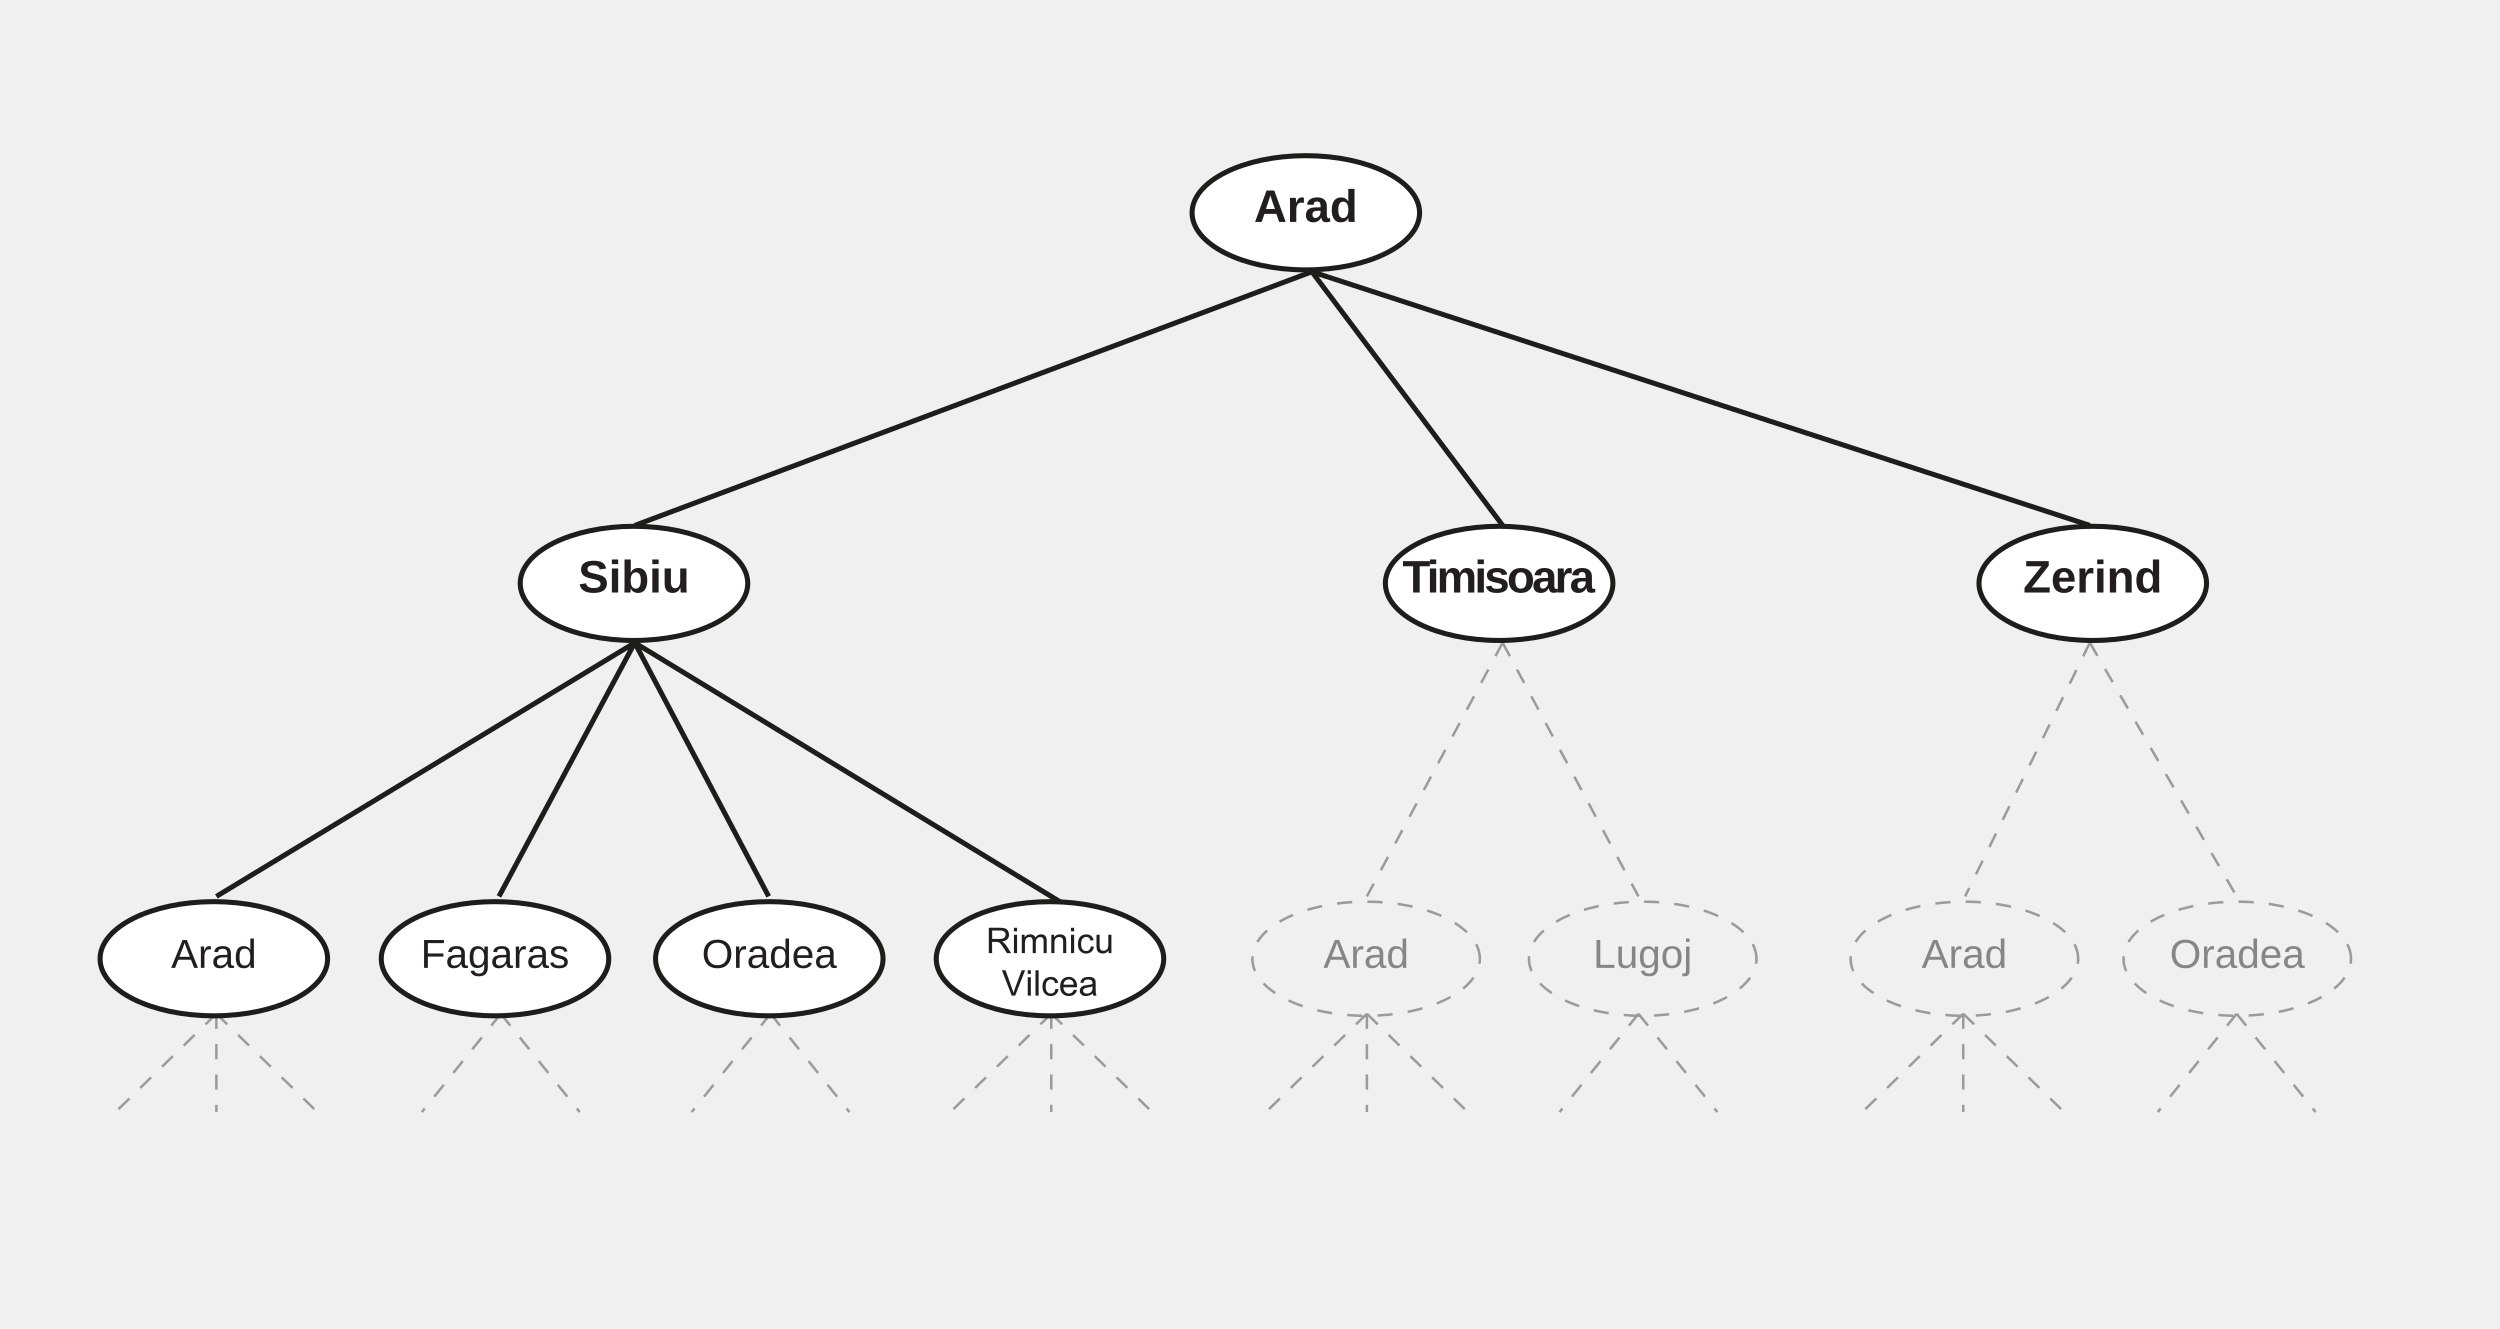
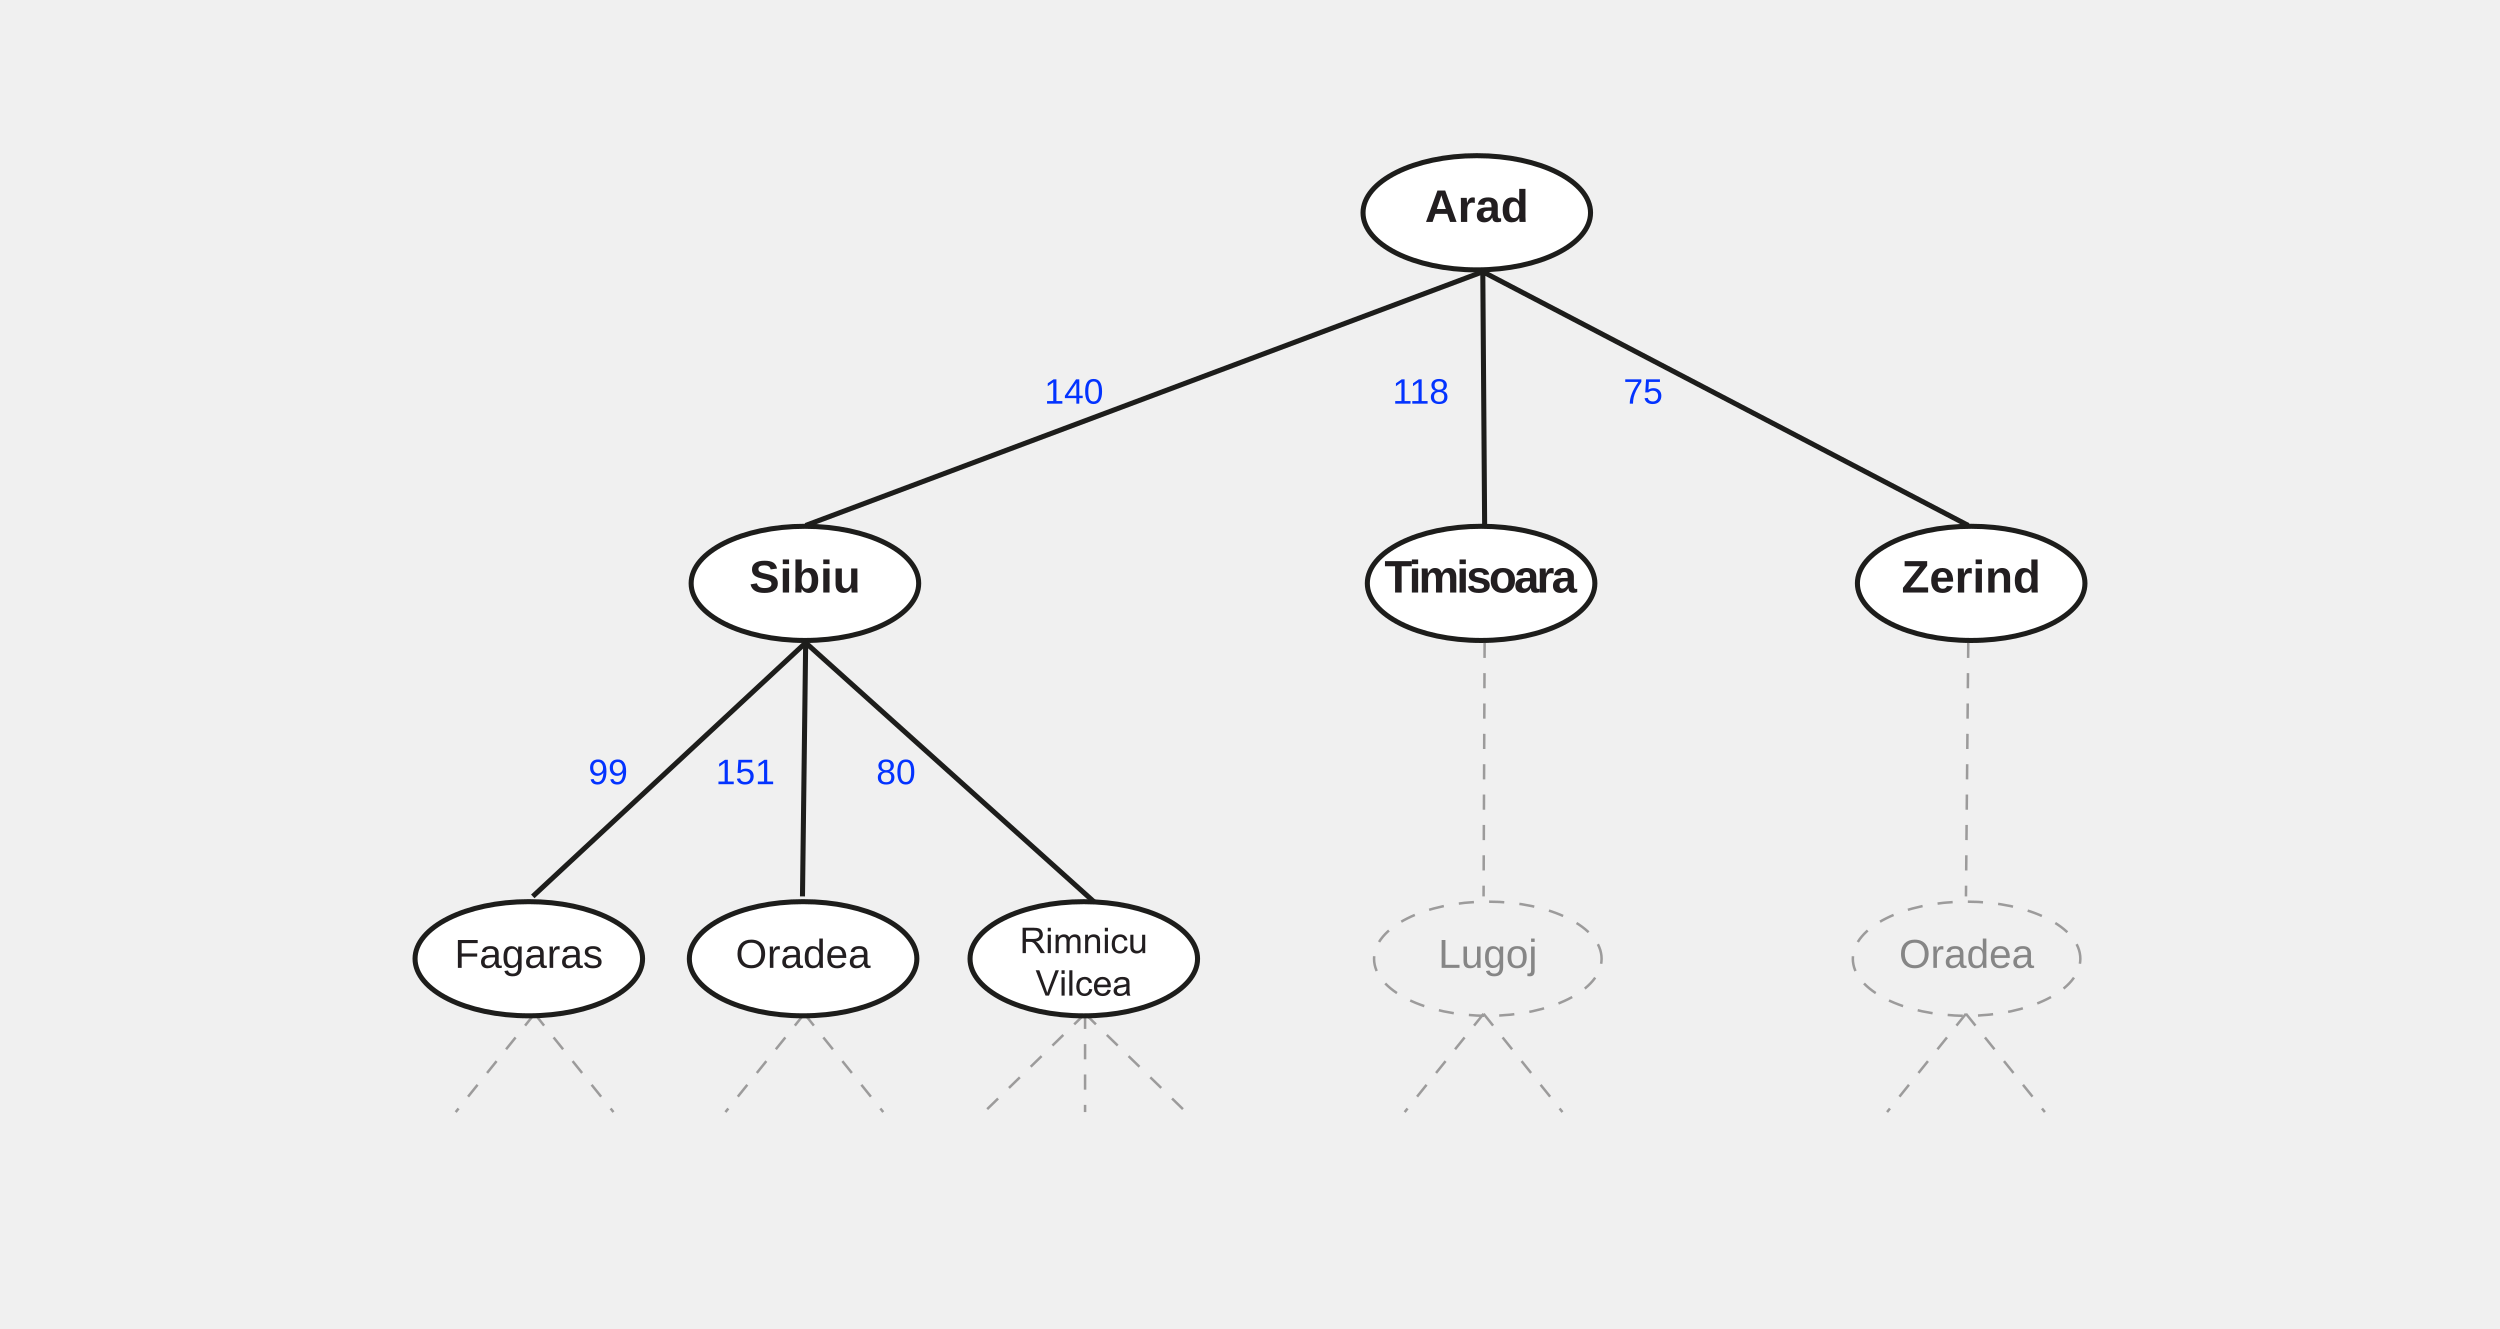
<svg xmlns="http://www.w3.org/2000/svg" id="Ebene_1" data-name="Ebene 1" viewBox="0 0 988 525">
  <defs>
    <style>
      .cls-1 {
        fill: #fff;
        fill-rule: evenodd;
      }

      .cls-2 {
        stroke: #9c9b9b;
        stroke-dasharray: 6 6;
      }

      .cls-2, .cls-3 {
        fill: none;
        stroke-miterlimit: 10;
      }

      .cls-4, .cls-5, .cls-6, .cls-7 {
        fill: #221e20;
      }

      .cls-4, .cls-7 {
        font-family: Arial-BoldMT, Arial;
        font-size: 18px;
        font-weight: 700;
      }

-       .cls-6, .cls-8 {
+       .cls-6, .cls-8, .cls-9 {
        font-family: ArialMT, Arial;
+       }
+ 
+       .cls-6, .cls-9 {
        font-size: 16px;
      }

      .cls-3 {
        stroke: #1d1d1b;
        stroke-width: 2px;
      }

+       .cls-8 {
+         fill: #0333ff;
+         font-size: 14px;
+       }
+ 
      .cls-7 {
        letter-spacing: -.06em;
      }

-       .cls-8 {
+       .cls-9 {
        fill: #868686;
      }
    </style>
  </defs>
-   <path class="cls-3" d="M250.85,207.66l267.6-100.27M518.45,107.39l75.41,100.27M518.45,107.39l307.46,100.27M250.85,254.01l-165.34,100.25M250.85,254.01l-53.66,100.25M250.85,254.01l52.93,100.25M250.85,254.01l168.24,102.48" />
-   <path class="cls-2" d="M593.85,254.01l-53.66,100.25M593.85,254.01l53.67,100.25M825.91,254.01l-49.31,100.25M825.91,254.01l58.01,100.25M85.51,400.64l-39.88,38.85M85.51,400.64v38.85M85.51,400.64l39.89,38.85M775.87,400.64l-39.88,38.85M775.87,400.64v38.85M775.87,400.64l39.88,38.85M540.19,400.64l-39.88,38.85M540.19,400.64v38.85M540.19,400.64l39.88,38.85M415.46,400.64l-39.88,38.85M415.46,400.64v38.85M415.46,400.64l39.88,38.85M647.52,400.64l31.18,38.85M647.52,400.64l-31.18,38.85M304.52,400.64l31.18,38.85M304.52,400.64l-31.19,38.85M197.91,400.64l31.18,38.85M197.91,400.64l-31.18,38.85M883.92,400.64l31.19,38.85M883.92,400.64l-31.18,38.85" />
-   <path class="cls-2" d="M694.16,378.9c0-12.46-20.15-22.57-44.97-22.57s-44.95,10.11-44.95,22.57,20.15,22.55,44.95,22.55,44.97-10.09,44.97-22.55Z" />
-   <path class="cls-2" d="M821.29,378.9c0-12.46-20.15-22.57-44.96-22.57s-44.96,10.11-44.96,22.57,20.14,22.55,44.96,22.55,44.96-10.09,44.96-22.55Z" />
-   <path class="cls-2" d="M584.85,378.9c0-12.46-20.14-22.57-44.96-22.57s-44.95,10.11-44.95,22.57,20.14,22.55,44.95,22.55,44.96-10.09,44.96-22.55Z" />
-   <path class="cls-2" d="M929.12,378.9c0-12.46-20.14-22.57-44.96-22.57s-44.95,10.11-44.95,22.57,20.14,22.55,44.95,22.55,44.96-10.09,44.96-22.55Z" />
-   <path class="cls-1" d="M459.91,378.91c0-12.46-20.14-22.57-44.96-22.57s-44.95,10.11-44.95,22.57,20.14,22.55,44.95,22.55,44.96-10.11,44.96-22.55" />
-   <path class="cls-3" d="M459.91,378.91c0-12.46-20.14-22.57-44.96-22.57s-44.95,10.11-44.95,22.57,20.14,22.55,44.95,22.55,44.96-10.11,44.96-22.55Z" />
-   <path class="cls-1" d="M872.02,230.54c0-12.45-20.14-22.55-44.95-22.55s-44.97,10.1-44.97,22.55,20.15,22.57,44.97,22.57,44.95-10.11,44.95-22.57" />
-   <path class="cls-3" d="M872.02,230.54c0-12.45-20.14-22.55-44.95-22.55s-44.97,10.1-44.97,22.55,20.15,22.57,44.97,22.57,44.95-10.11,44.95-22.57Z" />
-   <path class="cls-1" d="M561.02,84.09c0-12.46-20.14-22.57-44.95-22.57s-44.96,10.12-44.96,22.57,20.14,22.57,44.96,22.57,44.95-10.13,44.95-22.57" />
-   <path class="cls-3" d="M561.02,84.09c0-12.46-20.14-22.57-44.95-22.57s-44.96,10.12-44.96,22.57,20.14,22.57,44.96,22.57,44.95-10.13,44.95-22.57Z" />
-   <path class="cls-1" d="M295.51,230.54c0-12.45-20.14-22.55-44.96-22.55s-44.96,10.1-44.96,22.55,20.15,22.57,44.96,22.57,44.96-10.11,44.96-22.57" />
-   <path class="cls-3" d="M295.51,230.54c0-12.45-20.14-22.55-44.96-22.55s-44.96,10.1-44.96,22.55,20.15,22.57,44.96,22.57,44.96-10.11,44.96-22.57Z" />
-   <path class="cls-1" d="M129.47,378.9c0-12.46-20.14-22.57-44.96-22.57s-44.96,10.11-44.96,22.57,20.15,22.55,44.96,22.55,44.96-10.09,44.96-22.55" />
-   <path class="cls-3" d="M129.47,378.9c0-12.46-20.14-22.57-44.96-22.57s-44.96,10.11-44.96,22.57,20.15,22.55,44.96,22.55,44.96-10.09,44.96-22.55Z" />
-   <path class="cls-1" d="M240.58,378.9c0-12.46-20.14-22.57-44.95-22.57s-44.96,10.11-44.96,22.57,20.14,22.55,44.96,22.55,44.95-10.09,44.95-22.55" />
-   <path class="cls-3" d="M240.58,378.9c0-12.46-20.14-22.57-44.95-22.57s-44.96,10.11-44.96,22.57,20.14,22.55,44.96,22.55,44.95-10.09,44.95-22.55Z" />
-   <path class="cls-1" d="M348.98,378.9c0-12.46-20.14-22.57-44.96-22.57s-44.95,10.11-44.95,22.57,20.14,22.55,44.95,22.55,44.96-10.09,44.96-22.55" />
-   <path class="cls-3" d="M348.98,378.9c0-12.46-20.14-22.57-44.96-22.57s-44.95,10.11-44.95,22.57,20.14,22.55,44.95,22.55,44.96-10.09,44.96-22.55Z" />
-   <path class="cls-1" d="M637.42,230.54c0-12.45-20.14-22.55-44.96-22.55s-44.96,10.1-44.96,22.55,20.15,22.57,44.96,22.57,44.96-10.11,44.96-22.57" />
-   <path class="cls-3" d="M637.42,230.54c0-12.45-20.14-22.55-44.96-22.55s-44.96,10.1-44.96,22.55,20.15,22.57,44.96,22.57,44.96-10.11,44.96-22.57Z" />
-   <text class="cls-8" transform="translate(629.63 382.51)">
+   <text class="cls-8" transform="translate(412.73 159.54)">
+     <tspan x="0" y="0">140</tspan>
+   </text>
+   <text class="cls-8" transform="translate(232.54 309.91)">
+     <tspan x="0" y="0">99</tspan>
+   </text>
+   <text class="cls-8" transform="translate(282.87 309.91)">
+     <tspan x="0" y="0">151</tspan>
+   </text>
+   <text class="cls-8" transform="translate(346.31 309.91)">
+     <tspan x="0" y="0">80</tspan>
+   </text>
+   <text class="cls-8" transform="translate(550.33 159.54)">
+     <tspan x="0" y="0">118</tspan>
+   </text>
+   <text class="cls-8" transform="translate(641.58 159.54)">
+     <tspan x="0" y="0">75</tspan>
+   </text>
+   <path class="cls-3" d="M318.4,207.66l267.6-100.27M586,107.39l.73,100.27M586,107.39l191.86,100.27M318.4,254.01l-107.85,100.25M318.4,254.01l-1.26,100.25M318.4,254.01l114.05,102.48" />
+   <path class="cls-2" d="M586.72,254.01l-.41,100.25M777.86,254.01l-.91,100.25M428.82,400.64l-39.88,38.85M428.82,400.64v38.85M428.82,400.64l39.88,38.85M586.31,400.64l31.18,38.85M586.31,400.64l-31.18,38.85M317.88,400.64l31.18,38.85M317.88,400.64l-31.19,38.85M211.27,400.64l31.18,38.85M211.27,400.64l-31.18,38.85M776.95,400.64l31.19,38.85M776.95,400.64l-31.18,38.85" />
+   <path class="cls-2" d="M632.95,378.9c0-12.46-20.15-22.57-44.97-22.57s-44.95,10.11-44.95,22.57,20.15,22.55,44.95,22.55,44.97-10.09,44.97-22.55Z" />
+   <path class="cls-2" d="M822.15,378.9c0-12.46-20.14-22.57-44.96-22.57s-44.95,10.11-44.95,22.57,20.14,22.55,44.95,22.55,44.96-10.09,44.96-22.55Z" />
+   <path class="cls-1" d="M473.27,378.91c0-12.46-20.14-22.57-44.96-22.57s-44.95,10.11-44.95,22.57,20.14,22.55,44.95,22.55,44.96-10.11,44.96-22.55" />
+   <path class="cls-3" d="M473.27,378.91c0-12.46-20.14-22.57-44.96-22.57s-44.95,10.11-44.95,22.57,20.14,22.55,44.95,22.55,44.96-10.11,44.96-22.55Z" />
+   <path class="cls-1" d="M823.97,230.54c0-12.45-20.14-22.55-44.95-22.55s-44.97,10.1-44.97,22.55,20.15,22.57,44.97,22.57,44.95-10.11,44.95-22.57" />
+   <path class="cls-3" d="M823.97,230.54c0-12.45-20.14-22.55-44.95-22.55s-44.97,10.1-44.97,22.55,20.15,22.57,44.97,22.57,44.95-10.11,44.95-22.57Z" />
+   <path class="cls-1" d="M628.58,84.09c0-12.46-20.14-22.57-44.95-22.57s-44.96,10.12-44.96,22.57,20.14,22.57,44.96,22.57,44.95-10.13,44.95-22.57" />
+   <path class="cls-3" d="M628.58,84.09c0-12.46-20.14-22.57-44.95-22.57s-44.96,10.12-44.96,22.57,20.14,22.57,44.96,22.57,44.95-10.13,44.95-22.57Z" />
+   <path class="cls-1" d="M363.06,230.54c0-12.45-20.14-22.55-44.96-22.55s-44.96,10.1-44.96,22.55,20.15,22.57,44.96,22.57,44.96-10.11,44.96-22.57" />
+   <path class="cls-3" d="M363.06,230.54c0-12.45-20.14-22.55-44.96-22.55s-44.96,10.1-44.96,22.55,20.15,22.57,44.96,22.57,44.96-10.11,44.96-22.57Z" />
+   <path class="cls-1" d="M253.94,378.9c0-12.46-20.14-22.57-44.95-22.57s-44.96,10.11-44.96,22.57,20.14,22.55,44.96,22.55,44.95-10.09,44.95-22.55" />
+   <path class="cls-3" d="M253.94,378.9c0-12.46-20.14-22.57-44.95-22.57s-44.96,10.11-44.96,22.57,20.14,22.55,44.96,22.55,44.95-10.09,44.95-22.55Z" />
+   <path class="cls-1" d="M362.34,378.9c0-12.46-20.14-22.57-44.96-22.57s-44.95,10.11-44.95,22.57,20.14,22.55,44.95,22.55,44.96-10.09,44.96-22.55" />
+   <path class="cls-3" d="M362.34,378.9c0-12.46-20.14-22.57-44.96-22.57s-44.95,10.11-44.95,22.57,20.14,22.55,44.95,22.55,44.96-10.09,44.96-22.55Z" />
+   <path class="cls-1" d="M630.29,230.54c0-12.45-20.14-22.55-44.96-22.55s-44.96,10.1-44.96,22.55,20.15,22.57,44.96,22.57,44.96-10.11,44.96-22.57" />
+   <path class="cls-3" d="M630.29,230.54c0-12.45-20.14-22.55-44.96-22.55s-44.96,10.1-44.96,22.55,20.15,22.57,44.96,22.57,44.96-10.11,44.96-22.57Z" />
+   <text class="cls-9" transform="translate(568.42 382.51)">
    <tspan x="0" y="0">Lugoj</tspan>
  </text>
-   <text class="cls-8" transform="translate(759.42 382.51)">
-     <tspan x="0" y="0">Arad</tspan>
-   </text>
-   <text class="cls-8" transform="translate(523 382.51)">
-     <tspan x="0" y="0">Arad</tspan>
-   </text>
-   <text class="cls-8" transform="translate(857.48 382.51)">
+   <text class="cls-9" transform="translate(750.51 382.51)">
    <tspan x="0" y="0">Oradea</tspan>
  </text>
  <g>
-     <path class="cls-5" d="M390.77,376.67v-10.02h4.44c.89,0,1.57.09,2.04.27s.84.5,1.11.95.42.96.42,1.51c0,.71-.23,1.31-.69,1.8s-1.17.8-2.13.93c.35.17.62.33.8.5.39.36.75.8,1.1,1.33l1.74,2.73h-1.67l-1.33-2.08c-.39-.6-.71-1.06-.96-1.38s-.48-.54-.67-.67c-.2-.13-.4-.22-.61-.27-.15-.03-.4-.05-.74-.05h-1.54v4.45h-1.33ZM392.1,371.07h2.85c.61,0,1.08-.06,1.42-.19s.6-.33.78-.6.27-.58.27-.9c0-.47-.17-.86-.52-1.17-.34-.31-.89-.46-1.63-.46h-3.17v3.32Z" />
-     <path class="cls-5" d="M400.71,368.07v-1.42h1.23v1.42h-1.23ZM400.71,376.67v-7.26h1.23v7.26h-1.23Z" />
-     <path class="cls-5" d="M403.82,376.67v-7.26h1.1v1.02c.23-.36.53-.64.91-.86s.81-.32,1.29-.32c.54,0,.98.11,1.32.33.34.22.59.54.73.94.57-.85,1.32-1.27,2.24-1.27.72,0,1.27.2,1.66.6s.58,1.01.58,1.84v4.98h-1.22v-4.57c0-.49-.04-.85-.12-1.06-.08-.22-.22-.39-.43-.52s-.46-.2-.74-.2c-.51,0-.93.17-1.27.51s-.51.88-.51,1.63v4.22h-1.23v-4.72c0-.55-.1-.96-.3-1.23s-.53-.41-.98-.41c-.35,0-.67.09-.96.27-.29.18-.51.45-.64.8s-.2.86-.2,1.52v3.77h-1.23Z" />
-     <path class="cls-5" d="M415.48,376.67v-7.26h1.11v1.03c.53-.8,1.3-1.2,2.31-1.2.44,0,.84.08,1.21.24.37.16.64.36.82.62s.31.56.38.91c.05.23.07.63.07,1.2v4.46h-1.23v-4.42c0-.5-.05-.88-.14-1.12s-.27-.45-.51-.59c-.24-.15-.53-.22-.86-.22-.52,0-.98.17-1.36.5-.38.33-.57.96-.57,1.89v3.96h-1.23Z" />
-     <path class="cls-5" d="M423.27,368.07v-1.42h1.23v1.42h-1.23ZM423.27,376.67v-7.26h1.23v7.26h-1.23Z" />
-     <path class="cls-5" d="M431.11,374.01l1.21.16c-.13.83-.47,1.49-1.01,1.96-.54.47-1.21.71-2.01.71-.99,0-1.79-.32-2.4-.97-.6-.65-.91-1.58-.91-2.79,0-.78.13-1.47.39-2.06s.66-1.03,1.19-1.32c.53-.29,1.11-.44,1.73-.44.79,0,1.43.2,1.93.6s.82.96.96,1.7l-1.2.18c-.11-.49-.32-.85-.6-1.1-.29-.25-.64-.37-1.05-.37-.62,0-1.12.22-1.51.67s-.58,1.15-.58,2.11.19,1.68.56,2.13.86.66,1.46.66c.48,0,.89-.15,1.21-.44s.53-.75.62-1.37Z" />
-     <path class="cls-5" d="M438.13,376.67v-1.07c-.57.82-1.33,1.23-2.3,1.23-.43,0-.83-.08-1.2-.25-.37-.16-.65-.37-.83-.62-.18-.25-.31-.55-.38-.91-.05-.24-.08-.62-.08-1.15v-4.5h1.23v4.03c0,.64.03,1.08.08,1.3.08.32.24.58.49.76s.56.28.93.28.72-.09,1.04-.28.55-.45.69-.77c.13-.33.2-.8.2-1.42v-3.89h1.23v7.26h-1.1Z" />
-     <path class="cls-5" d="M399.83,393.47l-3.88-10.02h1.44l2.6,7.28c.21.58.38,1.13.53,1.64.16-.55.33-1.09.54-1.64l2.71-7.28h1.35l-3.92,10.02h-1.36Z" />
-     <path class="cls-5" d="M406.16,384.87v-1.42h1.23v1.42h-1.23ZM406.16,393.47v-7.26h1.23v7.26h-1.23Z" />
-     <path class="cls-5" d="M409.23,393.47v-10.02h1.23v10.02h-1.23Z" />
-     <path class="cls-5" d="M417.11,390.81l1.21.16c-.13.83-.47,1.49-1.01,1.96-.54.47-1.21.71-2.01.71-.99,0-1.79-.32-2.4-.97-.6-.65-.91-1.58-.91-2.79,0-.78.13-1.47.39-2.06s.66-1.03,1.19-1.32c.53-.29,1.11-.44,1.73-.44.79,0,1.43.2,1.93.6s.82.96.96,1.7l-1.2.18c-.11-.49-.32-.85-.6-1.1-.29-.25-.64-.37-1.05-.37-.62,0-1.12.22-1.51.67s-.58,1.15-.58,2.11.19,1.68.56,2.13.86.66,1.46.66c.48,0,.89-.15,1.21-.44s.53-.75.62-1.37Z" />
-     <path class="cls-5" d="M424.34,391.13l1.27.16c-.2.74-.57,1.32-1.11,1.73s-1.24.62-2.08.62c-1.06,0-1.9-.33-2.53-.98-.62-.65-.93-1.57-.93-2.75s.31-2.17.94-2.84,1.44-1.01,2.45-1.01,1.76.33,2.38.99.92,1.59.92,2.79c0,.07,0,.18,0,.33h-5.41c.05.8.27,1.41.68,1.83s.91.64,1.52.64c.45,0,.84-.12,1.16-.36s.57-.62.76-1.13ZM420.3,389.14h4.05c-.05-.61-.21-1.07-.46-1.37-.39-.47-.9-.71-1.52-.71-.57,0-1.04.19-1.42.57-.39.38-.6.88-.64,1.52Z" />
-     <path class="cls-5" d="M431.89,392.58c-.46.39-.89.66-1.32.82-.42.16-.87.24-1.36.24-.8,0-1.41-.19-1.84-.58s-.64-.89-.64-1.49c0-.36.08-.68.24-.97.16-.29.37-.53.64-.71.26-.18.56-.31.88-.4.24-.06.61-.13,1.09-.18.99-.12,1.72-.26,2.19-.42,0-.17,0-.28,0-.32,0-.5-.12-.85-.35-1.06-.31-.28-.78-.42-1.4-.42-.58,0-1.01.1-1.28.3-.28.2-.48.56-.61,1.08l-1.2-.16c.11-.52.29-.93.54-1.25s.61-.56,1.09-.73,1.02-.26,1.65-.26,1.12.07,1.51.22.67.33.85.55.31.5.38.84c.04.21.06.59.06,1.13v1.64c0,1.14.03,1.87.08,2.17.05.3.16.59.31.87h-1.29c-.13-.26-.21-.55-.25-.9ZM431.79,389.83c-.45.18-1.12.34-2.01.46-.51.07-.86.15-1.07.25s-.37.22-.49.4-.17.37-.17.58c0,.33.12.6.37.82.25.22.61.33,1.09.33s.9-.1,1.26-.31.64-.49.81-.85c.13-.28.2-.69.2-1.23v-.45Z" />
+     <path class="cls-5" d="M404.13,376.67v-10.02h4.44c.89,0,1.57.09,2.04.27s.84.5,1.11.95.42.96.42,1.51c0,.71-.23,1.31-.69,1.8s-1.17.8-2.13.93c.35.17.62.33.8.5.39.36.75.8,1.1,1.33l1.74,2.73h-1.67l-1.33-2.08c-.39-.6-.71-1.06-.96-1.38s-.48-.54-.67-.67c-.2-.13-.4-.22-.61-.27-.15-.03-.4-.05-.74-.05h-1.54v4.45h-1.33ZM405.46,371.07h2.85c.61,0,1.08-.06,1.42-.19s.6-.33.78-.6.27-.58.27-.9c0-.47-.17-.86-.52-1.17-.34-.31-.89-.46-1.63-.46h-3.17v3.32Z" />
+     <path class="cls-5" d="M414.07,368.07v-1.42h1.23v1.42h-1.23ZM414.07,376.67v-7.26h1.23v7.26h-1.23Z" />
+     <path class="cls-5" d="M417.18,376.67v-7.26h1.1v1.02c.23-.36.53-.64.91-.86s.81-.32,1.29-.32c.54,0,.98.11,1.32.33.34.22.59.54.73.94.57-.85,1.32-1.27,2.24-1.27.72,0,1.27.2,1.66.6s.58,1.01.58,1.84v4.98h-1.22v-4.57c0-.49-.04-.85-.12-1.06-.08-.22-.22-.39-.43-.52s-.46-.2-.74-.2c-.51,0-.93.17-1.27.51s-.51.88-.51,1.63v4.22h-1.23v-4.72c0-.55-.1-.96-.3-1.23s-.53-.41-.98-.41c-.35,0-.67.09-.96.27-.29.18-.51.45-.64.8s-.2.86-.2,1.52v3.77h-1.23Z" />
+     <path class="cls-5" d="M428.84,376.67v-7.26h1.11v1.03c.53-.8,1.3-1.2,2.31-1.2.44,0,.84.08,1.21.24.37.16.64.36.82.62s.31.56.38.91c.05.23.07.63.07,1.2v4.46h-1.23v-4.42c0-.5-.05-.88-.14-1.12s-.27-.45-.51-.59c-.24-.15-.53-.22-.86-.22-.52,0-.98.17-1.36.5-.38.33-.57.96-.57,1.89v3.96h-1.23Z" />
+     <path class="cls-5" d="M436.63,368.07v-1.42h1.23v1.42h-1.23ZM436.63,376.67v-7.26h1.23v7.26h-1.23Z" />
+     <path class="cls-5" d="M444.47,374.01l1.21.16c-.13.83-.47,1.49-1.01,1.96-.54.47-1.21.71-2.01.71-.99,0-1.79-.32-2.4-.97-.6-.65-.91-1.58-.91-2.79,0-.78.13-1.47.39-2.06s.66-1.03,1.19-1.32c.53-.29,1.11-.44,1.73-.44.79,0,1.43.2,1.93.6s.82.96.96,1.7l-1.2.18c-.11-.49-.32-.85-.6-1.1-.29-.25-.64-.37-1.05-.37-.62,0-1.12.22-1.51.67s-.58,1.15-.58,2.11.19,1.68.56,2.13.86.66,1.46.66c.48,0,.89-.15,1.21-.44s.53-.75.62-1.37Z" />
+     <path class="cls-5" d="M451.49,376.67v-1.07c-.57.82-1.33,1.23-2.3,1.23-.43,0-.83-.08-1.2-.25-.37-.16-.65-.37-.83-.62-.18-.25-.31-.55-.38-.91-.05-.24-.08-.62-.08-1.15v-4.5h1.23v4.03c0,.64.03,1.08.08,1.3.08.32.24.58.49.76s.56.28.93.28.72-.09,1.04-.28.55-.45.69-.77c.13-.33.2-.8.2-1.42v-3.89h1.23v7.26h-1.1Z" />
+     <path class="cls-5" d="M413.19,393.47l-3.88-10.02h1.44l2.6,7.28c.21.58.38,1.13.53,1.64.16-.55.33-1.09.54-1.64l2.71-7.28h1.35l-3.92,10.02h-1.36Z" />
+     <path class="cls-5" d="M419.52,384.87v-1.42h1.23v1.42h-1.23ZM419.52,393.47v-7.26h1.23v7.26h-1.23Z" />
+     <path class="cls-5" d="M422.59,393.47v-10.02h1.23v10.02h-1.23Z" />
+     <path class="cls-5" d="M430.47,390.81l1.21.16c-.13.83-.47,1.49-1.01,1.96-.54.47-1.21.71-2.01.71-.99,0-1.79-.32-2.4-.97-.6-.65-.91-1.58-.91-2.79,0-.78.13-1.47.39-2.06s.66-1.03,1.19-1.32c.53-.29,1.11-.44,1.73-.44.79,0,1.43.2,1.93.6s.82.96.96,1.7l-1.2.18c-.11-.49-.32-.85-.6-1.1-.29-.25-.64-.37-1.05-.37-.62,0-1.12.22-1.51.67s-.58,1.15-.58,2.11.19,1.68.56,2.13.86.66,1.46.66c.48,0,.89-.15,1.21-.44s.53-.75.62-1.37Z" />
+     <path class="cls-5" d="M437.7,391.13l1.27.16c-.2.74-.57,1.32-1.11,1.73s-1.24.62-2.08.62c-1.06,0-1.9-.33-2.53-.98-.62-.65-.93-1.57-.93-2.75s.31-2.17.94-2.84,1.44-1.01,2.45-1.01,1.76.33,2.38.99.92,1.59.92,2.79c0,.07,0,.18,0,.33h-5.41c.05.8.27,1.41.68,1.83s.91.64,1.52.64c.45,0,.84-.12,1.16-.36s.57-.62.76-1.13ZM433.66,389.14h4.05c-.05-.61-.21-1.07-.46-1.37-.39-.47-.9-.71-1.52-.71-.57,0-1.04.19-1.42.57-.39.38-.6.88-.64,1.52Z" />
+     <path class="cls-5" d="M445.25,392.58c-.46.39-.89.66-1.32.82-.42.16-.87.24-1.36.24-.8,0-1.41-.19-1.84-.58s-.64-.89-.64-1.49c0-.36.08-.68.24-.97.16-.29.37-.53.64-.71.26-.18.56-.31.88-.4.24-.06.61-.13,1.09-.18.99-.12,1.72-.26,2.19-.42,0-.17,0-.28,0-.32,0-.5-.12-.85-.35-1.06-.31-.28-.78-.42-1.4-.42-.58,0-1.01.1-1.28.3-.28.2-.48.56-.61,1.08l-1.2-.16c.11-.52.29-.93.54-1.25s.61-.56,1.09-.73,1.02-.26,1.65-.26,1.12.07,1.51.22.67.33.85.55.31.5.38.84c.04.21.06.59.06,1.13v1.64c0,1.14.03,1.87.08,2.17.05.3.16.59.31.87h-1.29c-.13-.26-.21-.55-.25-.9ZM445.15,389.83c-.45.18-1.12.34-2.01.46-.51.07-.86.15-1.07.25s-.37.22-.49.4-.17.37-.17.58c0,.33.12.6.37.82.25.22.61.33,1.09.33s.9-.1,1.26-.31.64-.49.81-.85c.13-.28.2-.69.2-1.23v-.45Z" />
  </g>
-   <text class="cls-4" transform="translate(799.55 234.16)">
+   <text class="cls-4" transform="translate(751.51 234.16)">
    <tspan x="0" y="0">Zerind</tspan>
  </text>
-   <text class="cls-4" transform="translate(495.56 87.7)">
+   <text class="cls-4" transform="translate(563.11 87.7)">
    <tspan x="0" y="0">Arad</tspan>
  </text>
-   <text class="cls-4" transform="translate(228.55 234.16)">
+   <text class="cls-4" transform="translate(296.1 234.16)">
    <tspan x="0" y="0">Sibiu</tspan>
  </text>
-   <text class="cls-6" transform="translate(67.61 382.51)">
-     <tspan x="0" y="0">Arad</tspan>
-   </text>
-   <text class="cls-6" transform="translate(166.28 382.51)">
+   <text class="cls-6" transform="translate(179.64 382.51)">
    <tspan x="0" y="0">Fagaras</tspan>
  </text>
-   <text class="cls-6" transform="translate(277.33 382.51)">
+   <text class="cls-6" transform="translate(290.69 382.51)">
    <tspan x="0" y="0">Oradea</tspan>
  </text>
-   <text class="cls-7" transform="translate(554.26 234.16)">
+   <text class="cls-7" transform="translate(547.13 234.16)">
    <tspan x="0" y="0">Timisoara</tspan>
  </text>
</svg>
